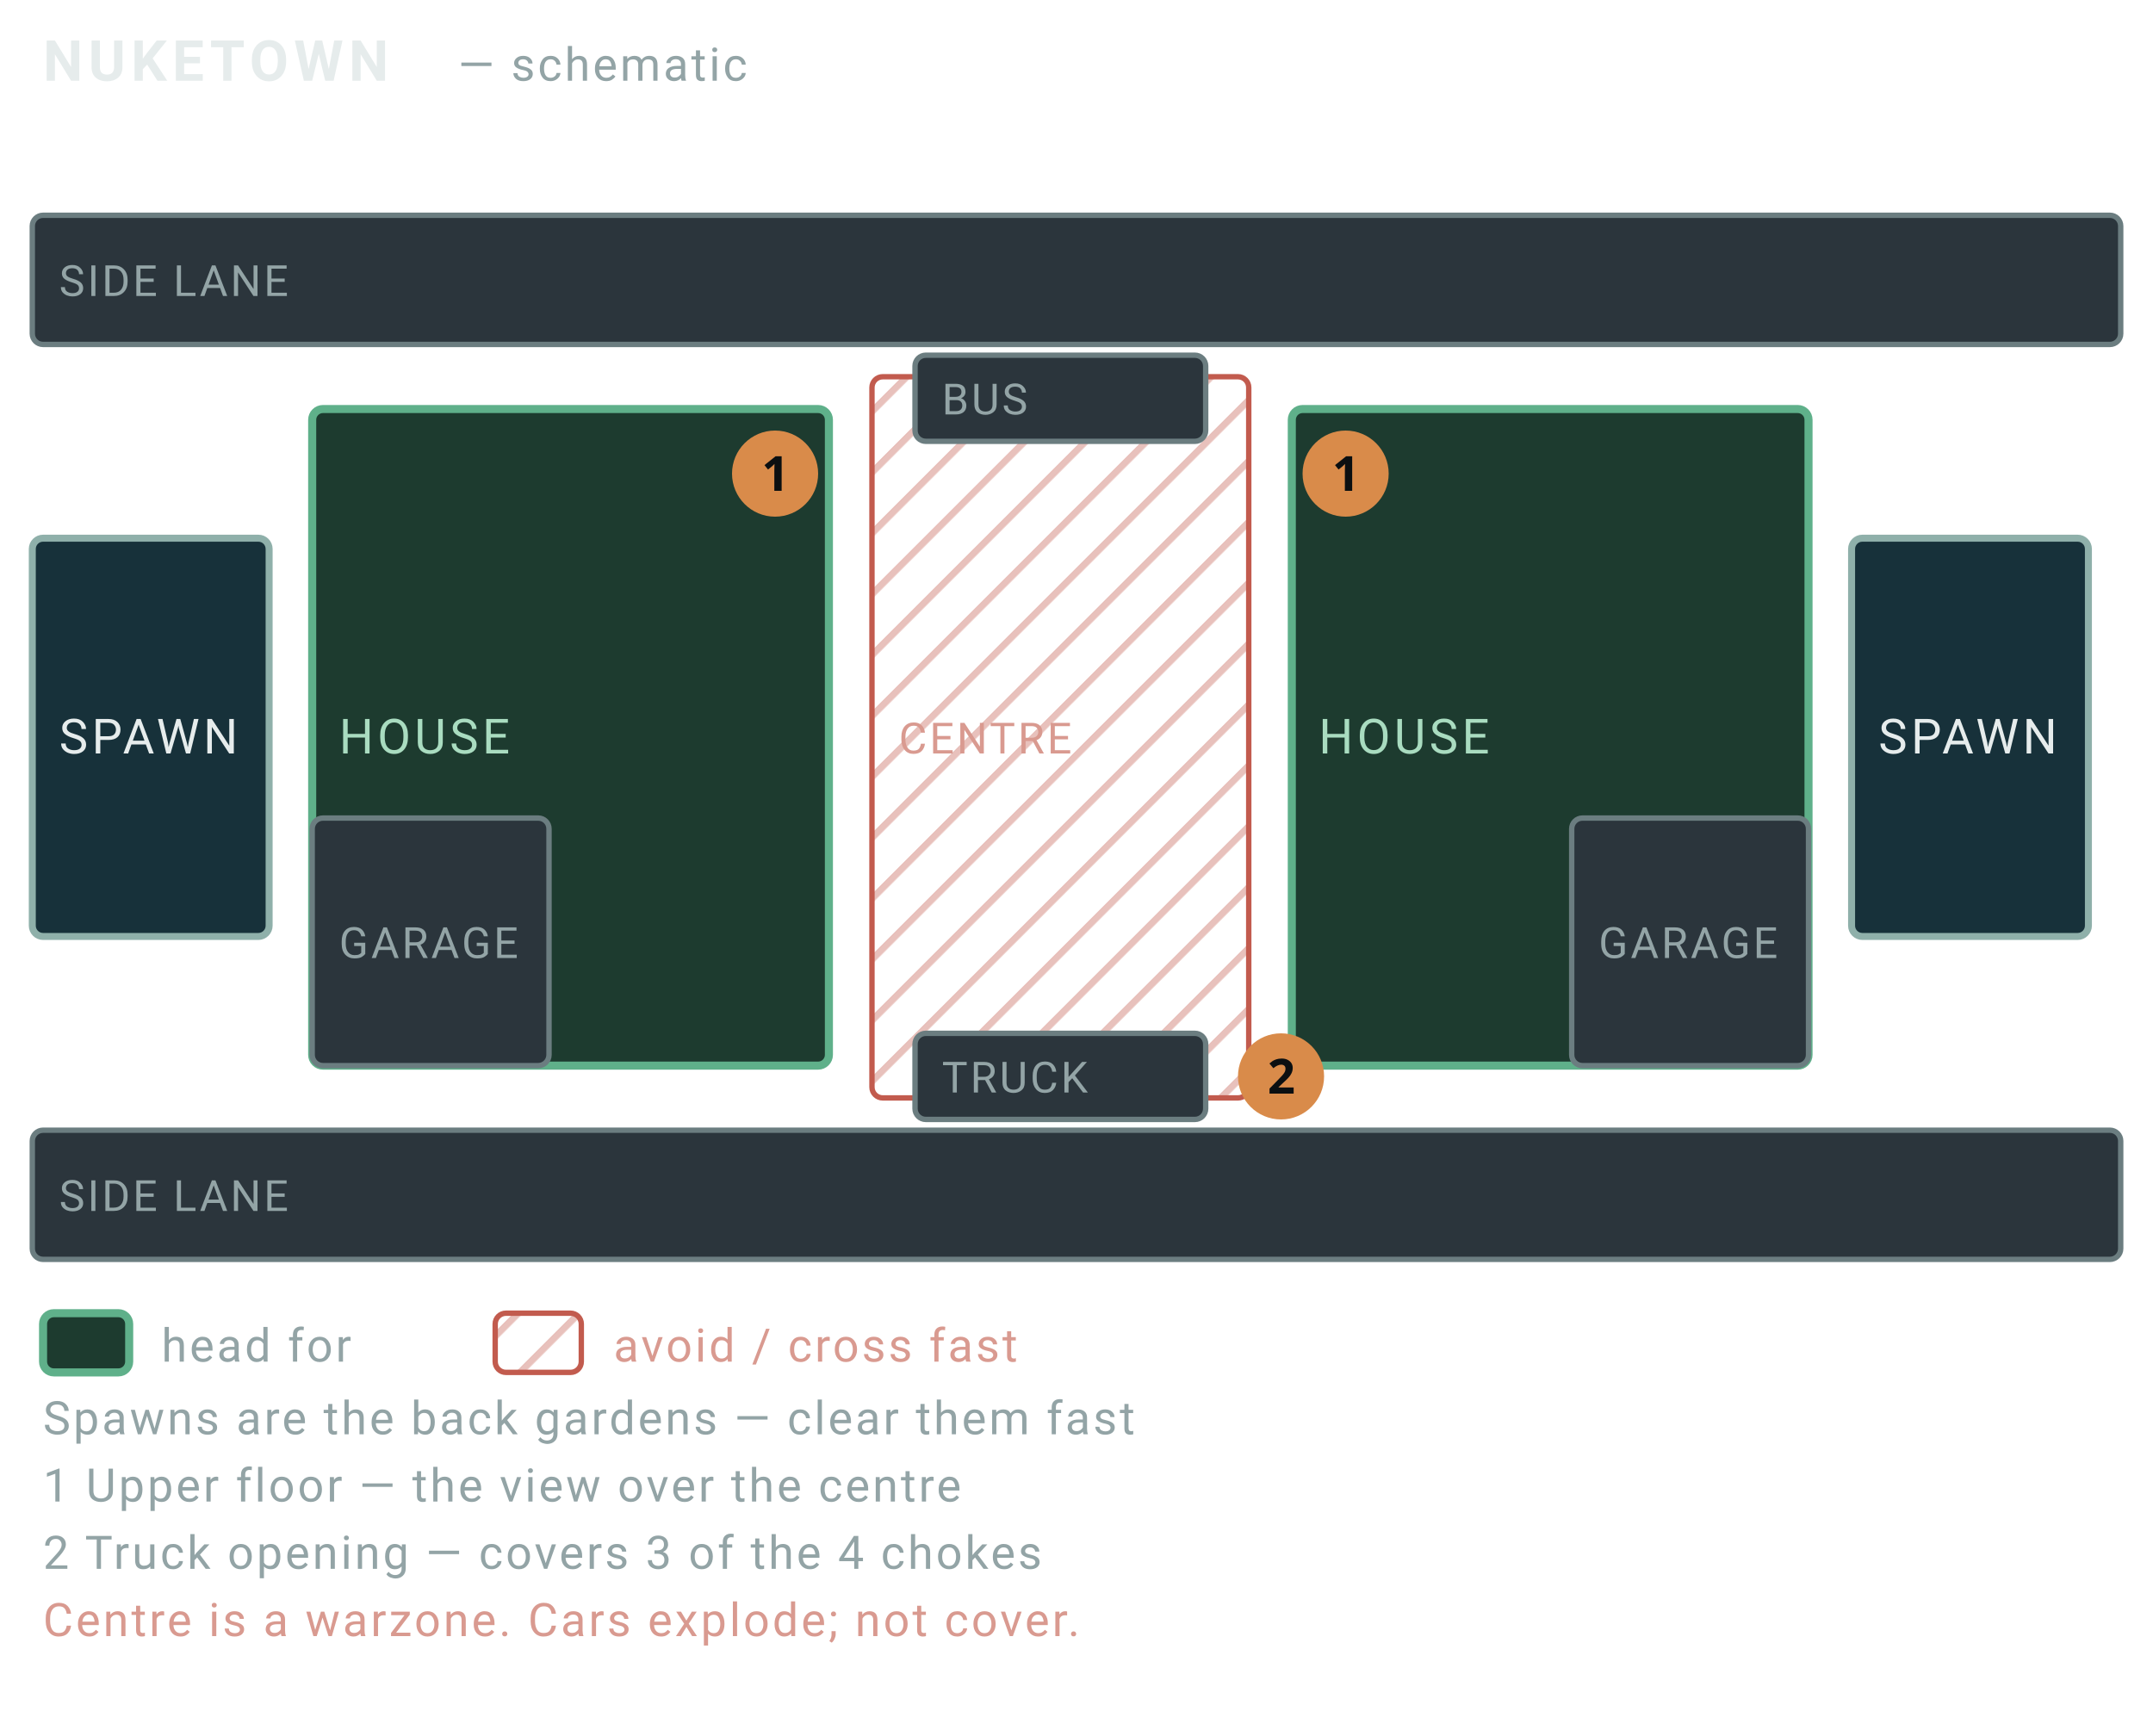
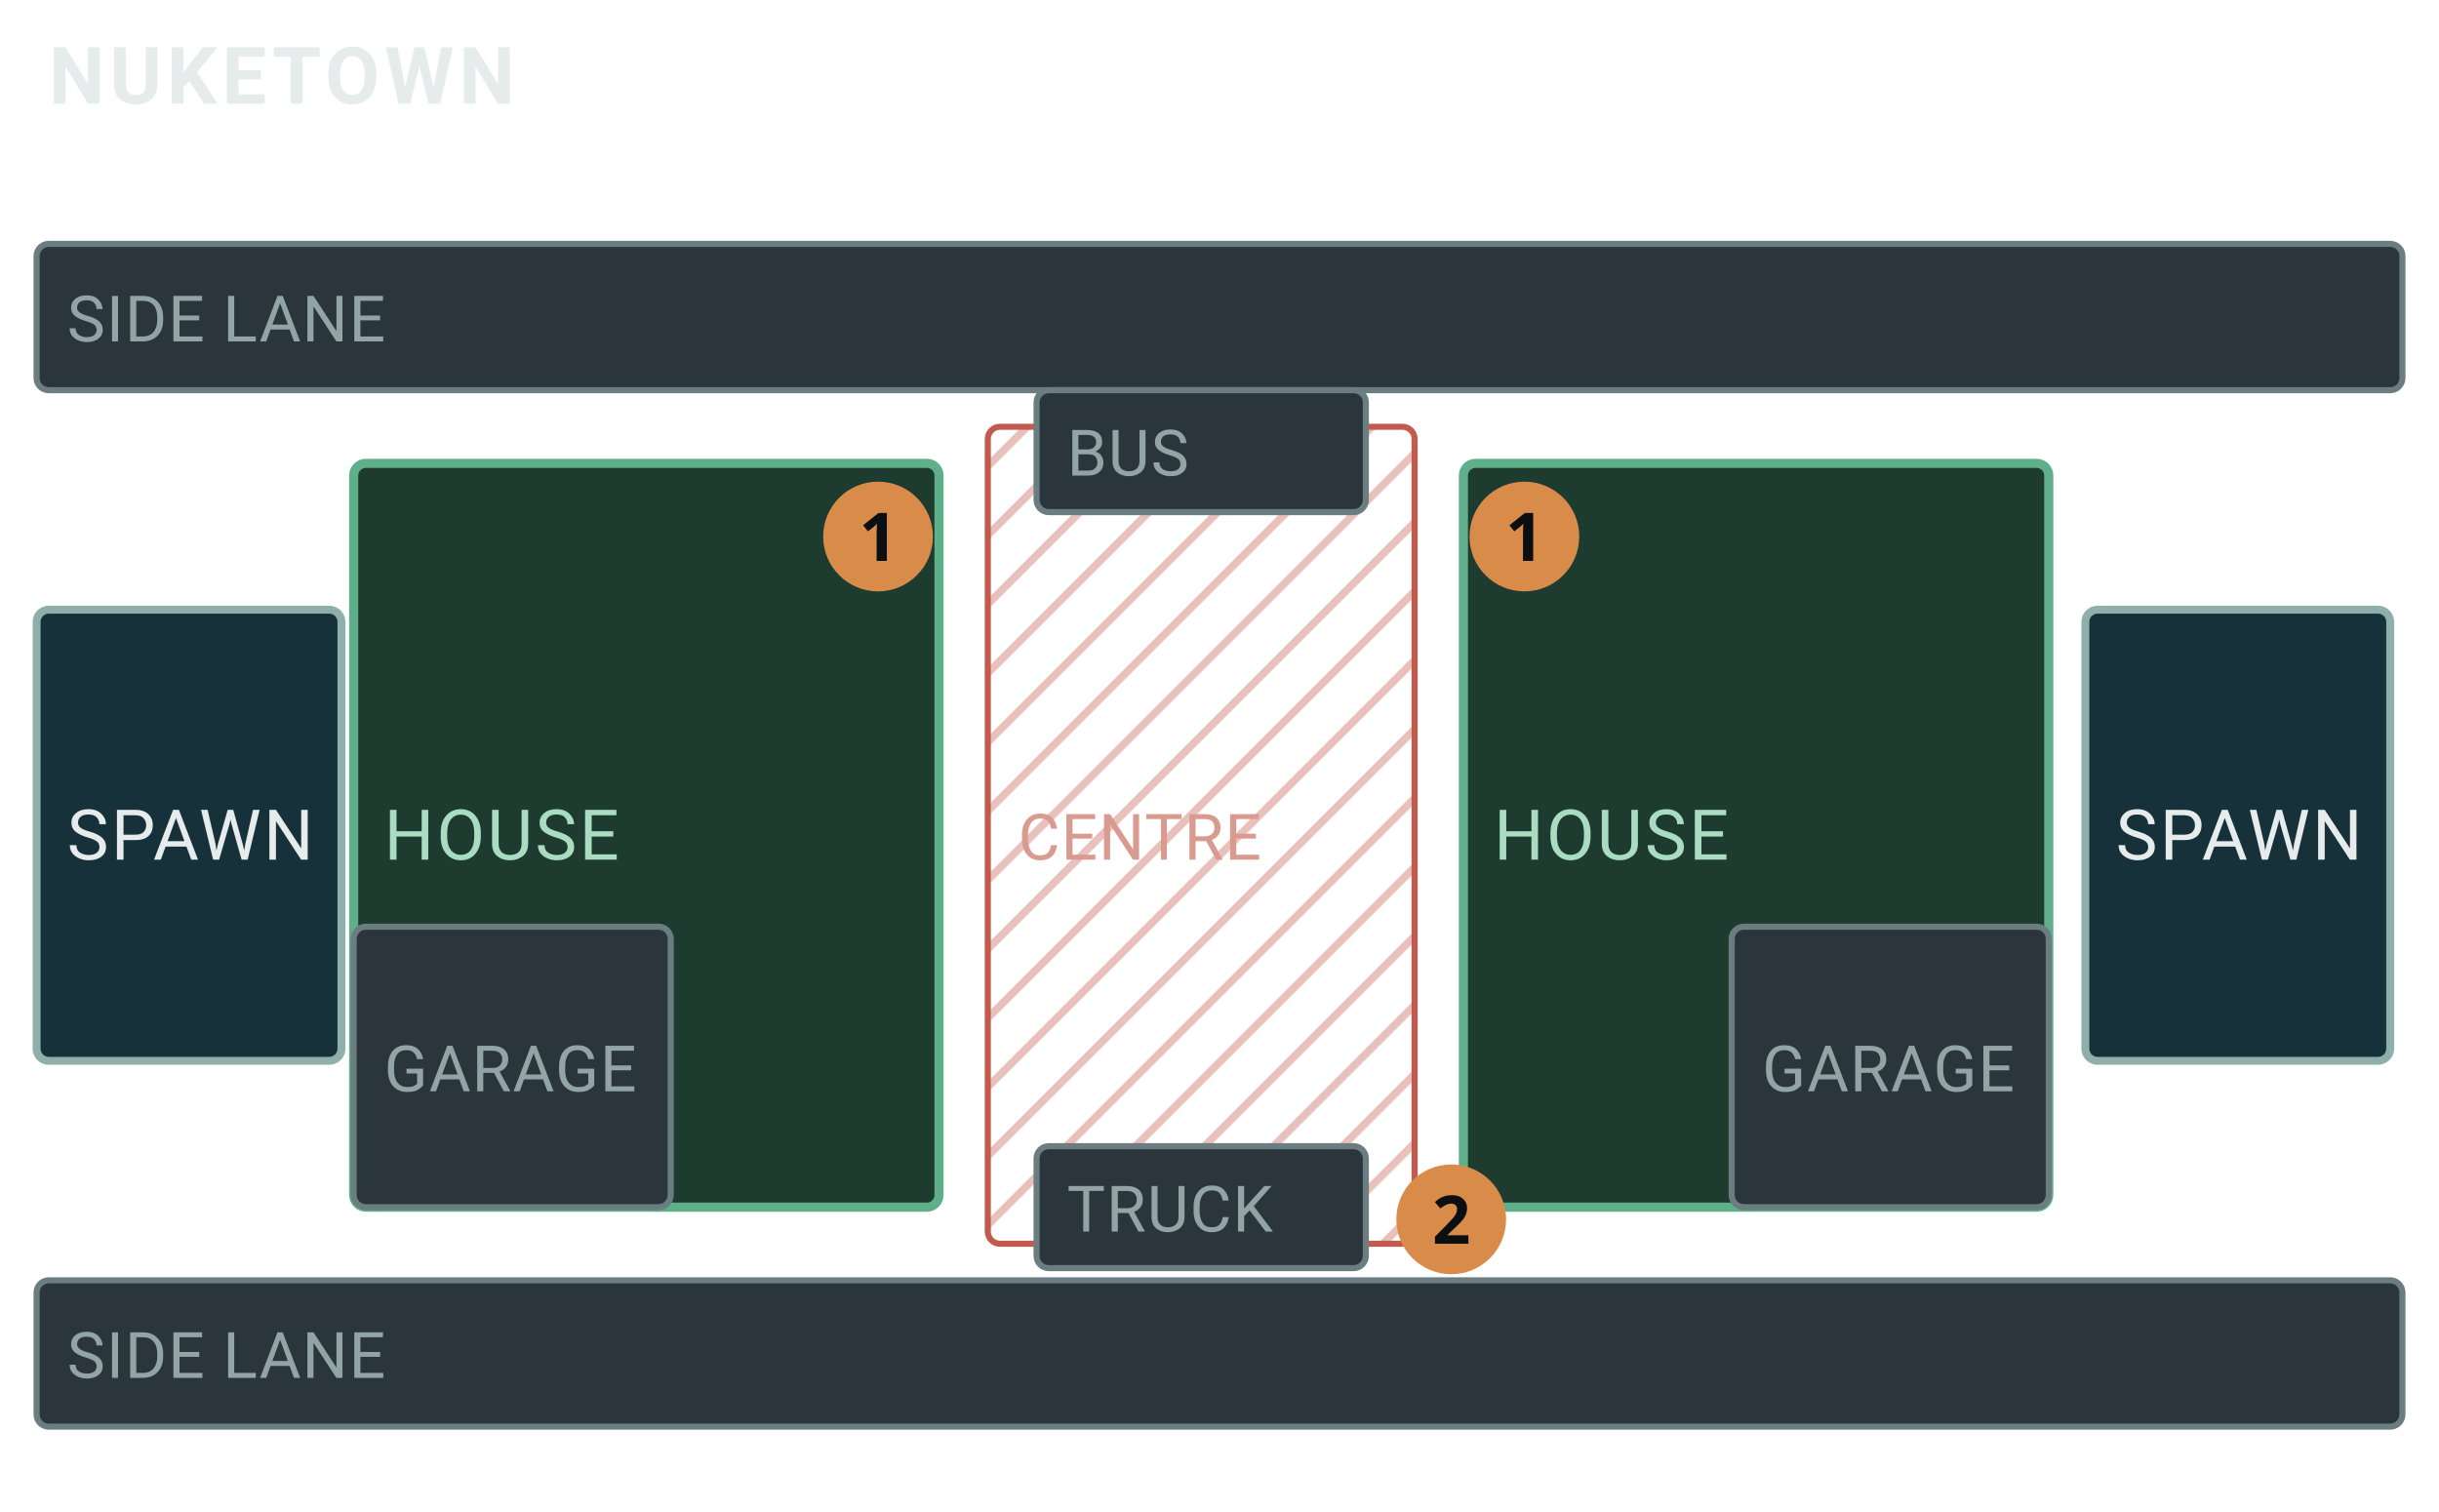
- <svg xmlns="http://www.w3.org/2000/svg" width="400" height="322.5" viewBox="0 0 400 322.5" role="img" aria-label="Nuketown tactical schematic, traced from the in-game minimap.">
+ <svg xmlns="http://www.w3.org/2000/svg" width="400" height="248" viewBox="0 0 400 248" role="img" aria-label="Nuketown tactical schematic, traced from the in-game minimap.">
  <defs>
    <pattern id="hz" width="8" height="8" patternTransform="rotate(45)" patternUnits="userSpaceOnUse">
      <line x1="0" y1="0" x2="0" y2="8" stroke="#c25b4e" stroke-width="2.5" opacity="0.38" />
    </pattern>
    <style>
.terr{fill:#1b2429;stroke:#55636e;stroke-width:1.4}
.b{fill:#39454c;stroke:#8fb0aa;stroke-width:1.1}
.s{fill:#2b353c;stroke:#6b7d80;stroke-width:1}
.sp{fill:#17313a;stroke:#8fb0aa;stroke-width:1.3}
.rock{fill:#333f45;stroke:#7d8f92;stroke-width:0.9}
.water{fill:#24343c;stroke:#8fb0aa;stroke-width:1}
.hot{fill:url(#hz);stroke:#c25b4e;stroke-width:1}
.lbl{fill:#e6ecec;font-family:ui-sans-serif,system-ui,'Segoe UI',Roboto,sans-serif;
-      font-size:9.0px;letter-spacing:0.7px}
+      font-size:11.5px;letter-spacing:0.4px}
.lbl2{fill:#93a4a6;font-family:ui-sans-serif,system-ui,'Segoe UI',Roboto,sans-serif;
-       font-size:8.0px;letter-spacing:0.5px}
+       font-size:10.5px;letter-spacing:0.2px}
.hotlbl{fill:#d99a90;font-family:ui-sans-serif,system-ui,'Segoe UI',Roboto,sans-serif;
-         font-size:8.0px;letter-spacing:0.5px}
+         font-size:10.5px;letter-spacing:0.2px}
.ttl{fill:#e6ecec;font-family:ui-sans-serif,system-ui,'Segoe UI',Roboto,sans-serif;
-      font-size:10.5px;letter-spacing:1.0px;font-weight:600}
- .key{fill:#93a4a6;font-family:ui-sans-serif,system-ui,'Segoe UI',Roboto,sans-serif;
-      font-size:8.6px;letter-spacing:0.5px}
- .keyhot{fill:#d99a90;font-family:ui-sans-serif,system-ui,'Segoe UI',Roboto,sans-serif;
-         font-size:8.6px;letter-spacing:0.5px}
+      font-size:13.0px;letter-spacing:0.8px;font-weight:600}
.pin{fill:#d98b4a}
- .pinn{fill:#0b0f11;font-family:ui-sans-serif,system-ui,sans-serif;font-size:9px;font-weight:700}
+ .pinn{fill:#0b0f11;font-family:ui-sans-serif,system-ui,sans-serif;font-size:11px;font-weight:700}
.link{stroke:#55636e;stroke-width:1.3;fill:none;stroke-dasharray:3 3}

.go{fill:#1d3b2f;stroke:#5fb08a;stroke-width:1.5}
.golbl{fill:#a9dcc0;font-family:ui-sans-serif,system-ui,'Segoe UI',Roboto,sans-serif;
-        font-size:9px;letter-spacing:0.7px}
+        font-size:11.5px;letter-spacing:0.4px}
</style>
  </defs>
-   <text class="ttl" x="8" y="15">NUKETOWN</text>
-   <text class="key" x="85.12" y="15">— schematic</text>
+   <text class="ttl" x="8" y="17">NUKETOWN</text>
  <rect class="s" x="6" y="40" width="388" height="24" rx="2" />
-   <text class="lbl2" x="11" y="55">SIDE LANE</text>
+   <text class="lbl2" x="11" y="56">SIDE LANE</text>
  <rect class="s" x="6" y="210" width="388" height="24" rx="2" />
-   <text class="lbl2" x="11" y="225">SIDE LANE</text>
-   <rect class="sp" x="6" y="100" width="44" height="74" rx="2" />
-   <text class="lbl" x="11" y="140">SPAWN</text>
-   <rect class="sp" x="344" y="100" width="44" height="74" rx="2" />
-   <text class="lbl" x="349" y="140">SPAWN</text>
+   <text class="lbl2" x="11" y="226">SIDE LANE</text>
+   <rect class="sp" x="6" y="100" width="50" height="74" rx="2" />
+   <text class="lbl" x="11" y="141">SPAWN</text>
+   <rect class="sp" x="342" y="100" width="50" height="74" rx="2" />
+   <text class="lbl" x="347" y="141">SPAWN</text>
  <rect class="go" x="58" y="76" width="96" height="122" rx="2" />
-   <text class="golbl" x="63" y="140">HOUSE</text>
-   <rect class="s" x="58" y="152" width="44" height="46" rx="2" />
-   <text class="lbl2" x="63" y="178">GARAGE</text>
+   <text class="golbl" x="63" y="141">HOUSE</text>
+   <rect class="s" x="58" y="152" width="52" height="46" rx="2" />
+   <text class="lbl2" x="63" y="179">GARAGE</text>
  <rect class="go" x="240" y="76" width="96" height="122" rx="2" />
-   <text class="golbl" x="245" y="140">HOUSE</text>
-   <rect class="s" x="292" y="152" width="44" height="46" rx="2" />
-   <text class="lbl2" x="297" y="178">GARAGE</text>
+   <text class="golbl" x="245" y="141">HOUSE</text>
+   <rect class="s" x="284" y="152" width="52" height="46" rx="2" />
+   <text class="lbl2" x="289" y="179">GARAGE</text>
  <rect class="hot" x="162" y="70" width="70" height="134" rx="2" />
-   <text class="hotlbl" x="167" y="140">CENTRE</text>
-   <rect class="s" x="170" y="66" width="54" height="16" rx="2" />
-   <text class="lbl2" x="175" y="77">BUS</text>
-   <rect class="s" x="170" y="192" width="54" height="16" rx="2" />
-   <text class="lbl2" x="175" y="203">TRUCK</text>
-   <circle class="pin" cx="144" cy="88" r="8" />
-   <text class="pinn" x="141.5" y="91.2">1</text>
-   <circle class="pin" cx="250" cy="88" r="8" />
-   <text class="pinn" x="247.5" y="91.2">1</text>
-   <circle class="pin" cx="238" cy="200" r="8" />
-   <text class="pinn" x="235.5" y="203.2">2</text>
-   <rect class="go" x="8" y="244" width="16" height="11" rx="2" />
-   <text class="key" x="30" y="253">head for</text>
-   <rect class="hot" x="92" y="244" width="16" height="11" rx="2" />
-   <text class="keyhot" x="114" y="253">avoid / cross fast</text>
-   <text class="key" x="8" y="266.5">Spawns are the back gardens — clear them fast</text>
-   <text class="key" x="8" y="279">1  Upper floor — the view over the centre</text>
-   <text class="key" x="8" y="291.5">2  Truck opening — covers 3 of the 4 chokes</text>
-   <text class="keyhot" x="8" y="304">Centre is a warzone. Cars explode; not cover.</text>
+   <text class="hotlbl" x="167" y="141">CENTRE</text>
+   <rect class="s" x="170" y="64" width="54" height="20" rx="2" />
+   <text class="lbl2" x="175" y="78">BUS</text>
+   <rect class="s" x="170" y="188" width="54" height="20" rx="2" />
+   <text class="lbl2" x="175" y="202">TRUCK</text>
+   <circle class="pin" cx="144" cy="88" r="9" />
+   <text class="pinn" x="140.9" y="92">1</text>
+   <circle class="pin" cx="250" cy="88" r="9" />
+   <text class="pinn" x="246.9" y="92">1</text>
+   <circle class="pin" cx="238" cy="200" r="9" />
+   <text class="pinn" x="234.9" y="204">2</text>
</svg>
